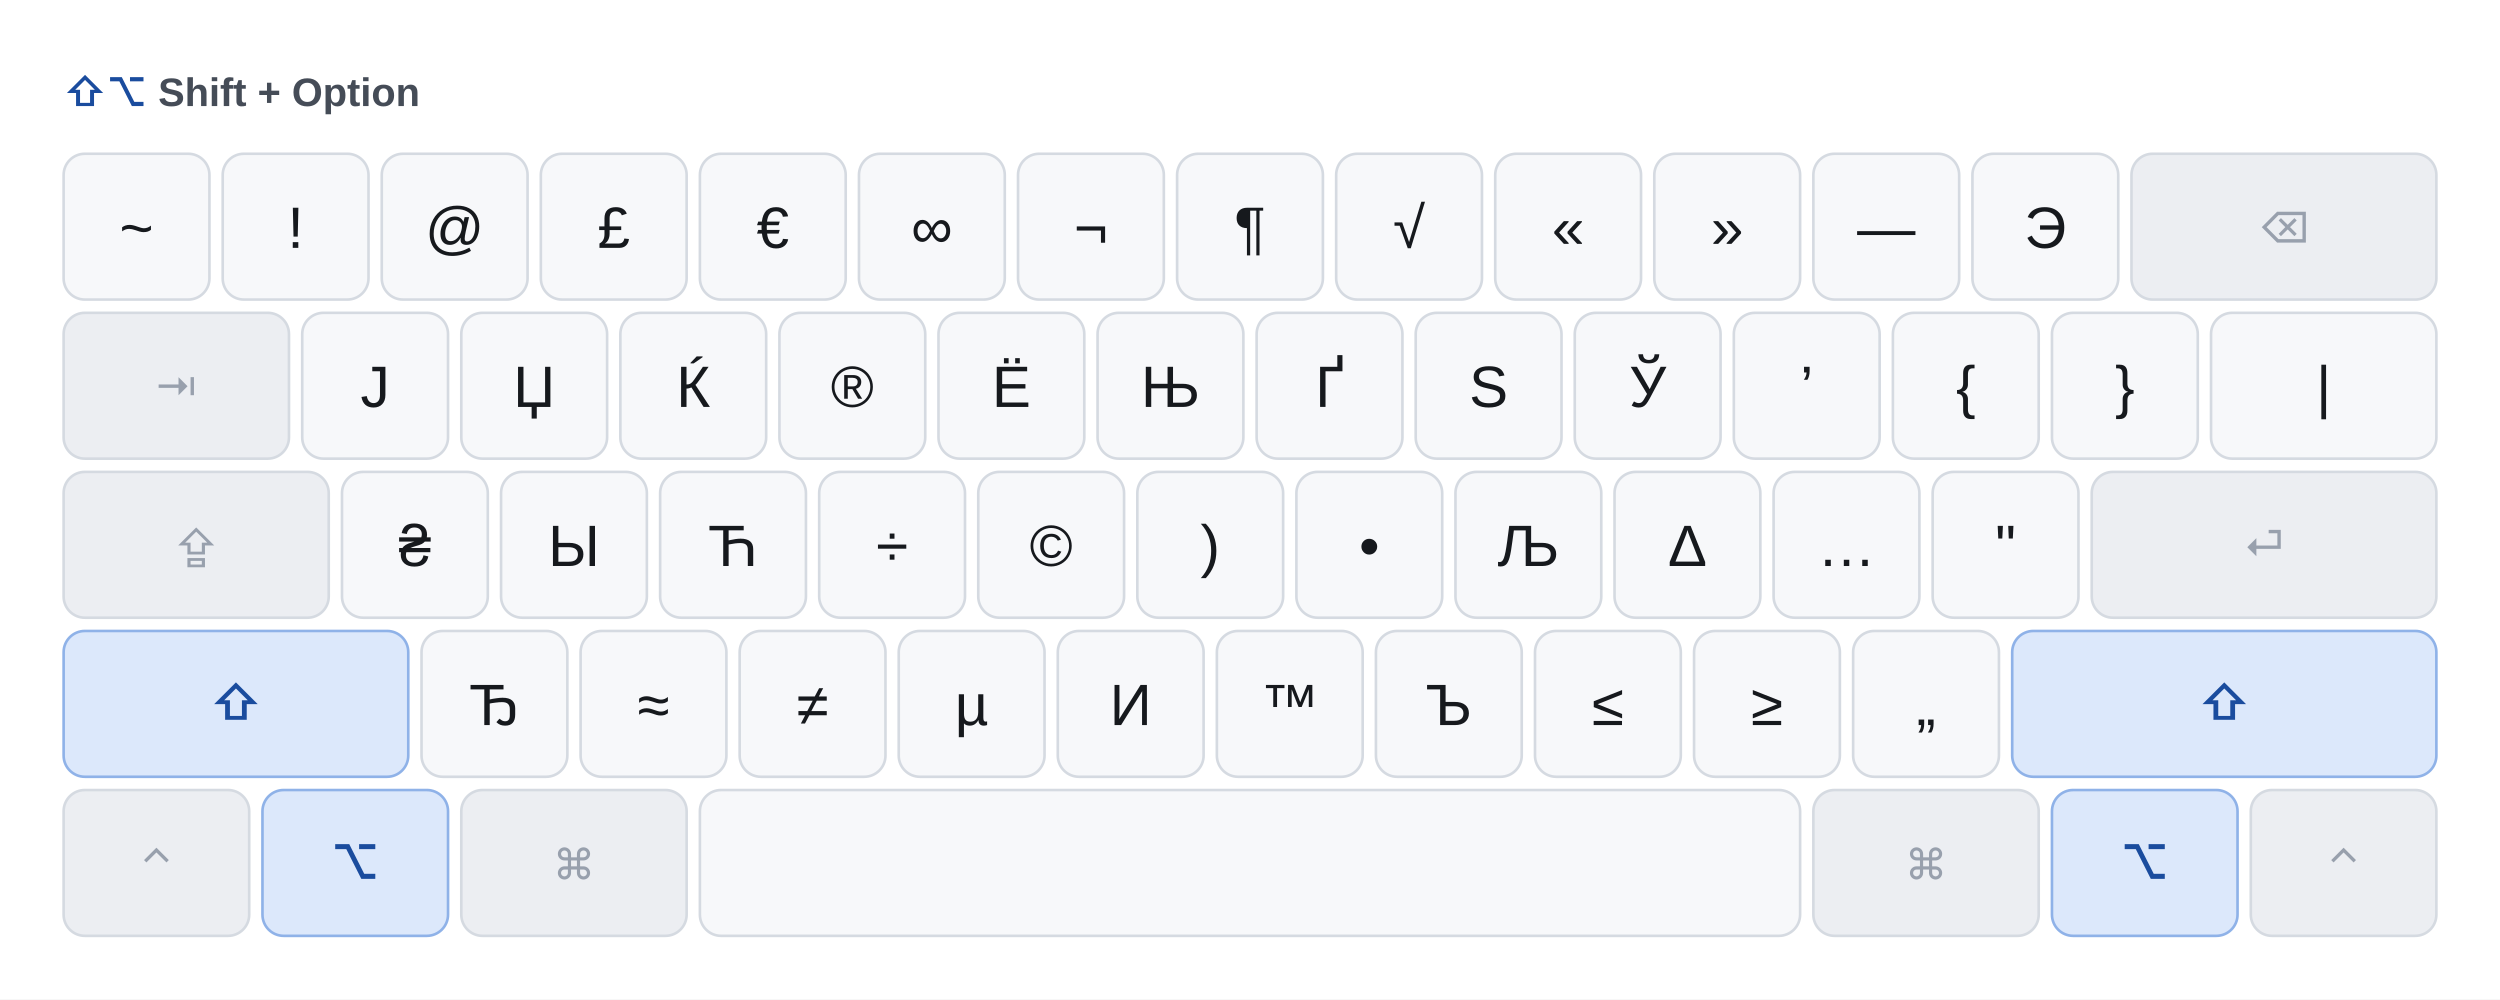
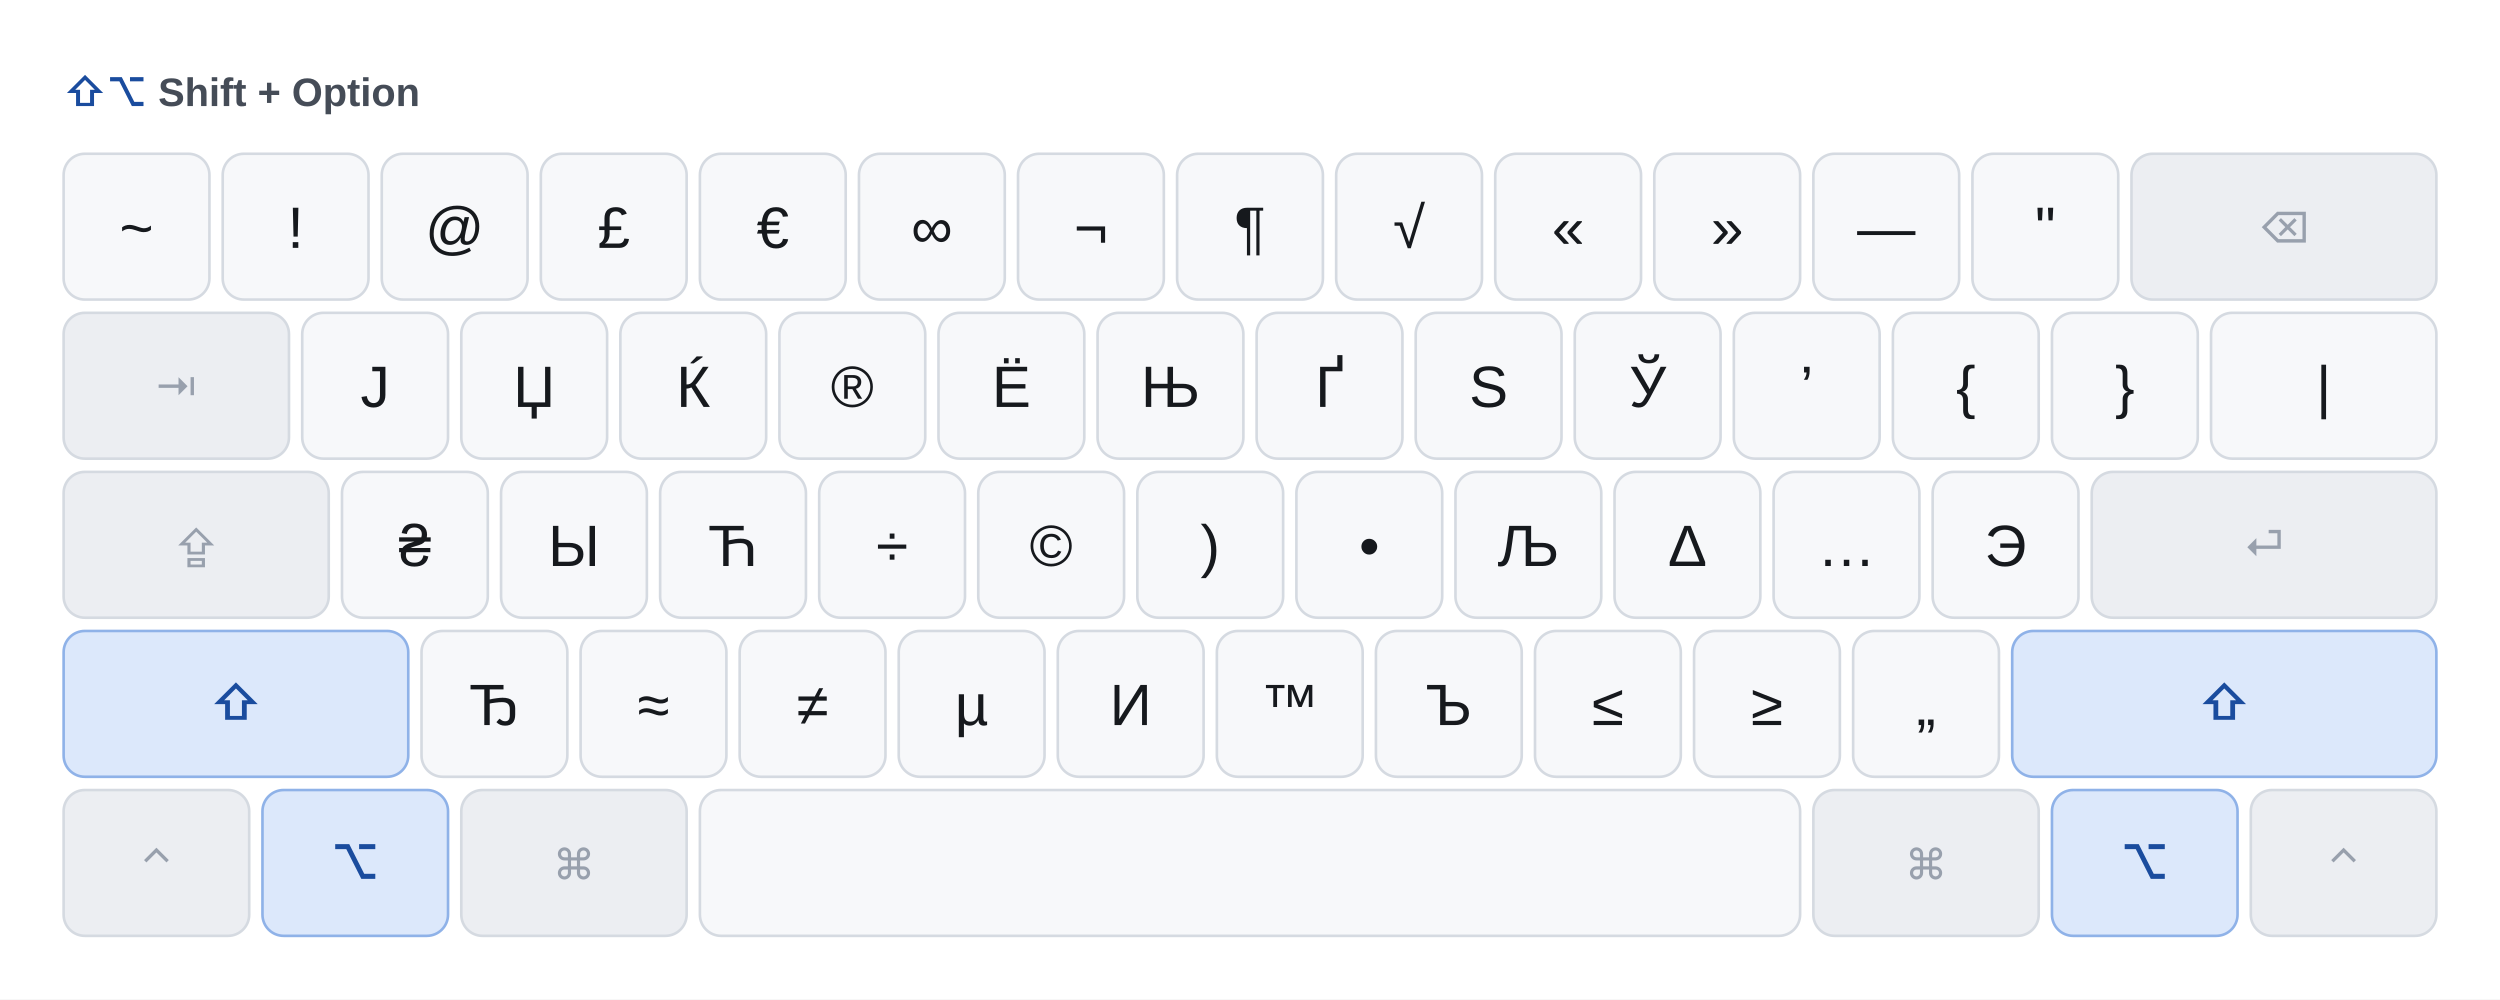
<svg xmlns="http://www.w3.org/2000/svg" width="943" height="377" viewBox="0 0 943 377" font-family="ui-sans-serif, -apple-system, BlinkMacSystemFont, 'SF Pro Text', 'Helvetica Neue', 'Segoe UI', Arial, sans-serif" role="img" aria-label="Ukrainian - Mac PC keyboard diagram, shift+option layer.">
  <rect width="943" height="377" fill="#ffffff" />
  <text x="24" y="40" font-size="15" fill="#454c57" text-anchor="start" font-weight="600">
    <tspan fill="#1a4c9e">⇧⌥</tspan>  Shift + Option</text>
  <rect x="24" y="58" width="55" height="55" rx="8" fill="#f7f8fa" stroke="#d5dae1" stroke-width="1" />
  <text x="51.5" y="93.5" font-size="22" fill="#16191d" text-anchor="middle">~</text>
  <rect x="84" y="58" width="55" height="55" rx="8" fill="#f7f8fa" stroke="#d5dae1" stroke-width="1" />
  <text x="111.5" y="93.5" font-size="22" fill="#16191d" text-anchor="middle">!</text>
  <rect x="144" y="58" width="55" height="55" rx="8" fill="#f7f8fa" stroke="#d5dae1" stroke-width="1" />
  <text x="171.5" y="93.5" font-size="22" fill="#16191d" text-anchor="middle">@</text>
  <rect x="204" y="58" width="55" height="55" rx="8" fill="#f7f8fa" stroke="#d5dae1" stroke-width="1" />
  <text x="231.5" y="93.5" font-size="22" fill="#16191d" text-anchor="middle">£</text>
  <rect x="264" y="58" width="55" height="55" rx="8" fill="#f7f8fa" stroke="#d5dae1" stroke-width="1" />
  <text x="291.5" y="93.5" font-size="22" fill="#16191d" text-anchor="middle">€</text>
  <rect x="324" y="58" width="55" height="55" rx="8" fill="#f7f8fa" stroke="#d5dae1" stroke-width="1" />
  <text x="351.5" y="93.5" font-size="22" fill="#16191d" text-anchor="middle">∞</text>
  <rect x="384" y="58" width="55" height="55" rx="8" fill="#f7f8fa" stroke="#d5dae1" stroke-width="1" />
  <text x="411.5" y="93.5" font-size="22" fill="#16191d" text-anchor="middle">¬</text>
  <rect x="444" y="58" width="55" height="55" rx="8" fill="#f7f8fa" stroke="#d5dae1" stroke-width="1" />
  <text x="471.5" y="93.5" font-size="22" fill="#16191d" text-anchor="middle">¶</text>
  <rect x="504" y="58" width="55" height="55" rx="8" fill="#f7f8fa" stroke="#d5dae1" stroke-width="1" />
  <text x="531.5" y="93.5" font-size="22" fill="#16191d" text-anchor="middle">√</text>
  <rect x="564" y="58" width="55" height="55" rx="8" fill="#f7f8fa" stroke="#d5dae1" stroke-width="1" />
  <text x="591.5" y="93.5" font-size="22" fill="#16191d" text-anchor="middle">«</text>
  <rect x="624" y="58" width="55" height="55" rx="8" fill="#f7f8fa" stroke="#d5dae1" stroke-width="1" />
  <text x="651.5" y="93.5" font-size="22" fill="#16191d" text-anchor="middle">»</text>
  <rect x="684" y="58" width="55" height="55" rx="8" fill="#f7f8fa" stroke="#d5dae1" stroke-width="1" />
  <text x="711.5" y="93.5" font-size="22" fill="#16191d" text-anchor="middle">—</text>
  <rect x="744" y="58" width="55" height="55" rx="8" fill="#f7f8fa" stroke="#d5dae1" stroke-width="1" />
-   <text x="771.5" y="93.5" font-size="22" fill="#16191d" text-anchor="middle">Э</text>
+   <text x="771.5" y="93.5" font-size="22" fill="#16191d" text-anchor="middle">"</text>
  <rect x="804" y="58" width="115" height="55" rx="8" fill="#eceef2" stroke="#d5dae1" stroke-width="1" />
  <text x="861.5" y="91.5" font-size="16" fill="#98a0ad" text-anchor="middle">⌫</text>
  <rect x="24" y="118" width="85" height="55" rx="8" fill="#eceef2" stroke="#d5dae1" stroke-width="1" />
  <text x="66.5" y="151.5" font-size="16" fill="#98a0ad" text-anchor="middle">⇥</text>
  <rect x="114" y="118" width="55" height="55" rx="8" fill="#f7f8fa" stroke="#d5dae1" stroke-width="1" />
  <text x="141.5" y="153.5" font-size="22" fill="#16191d" text-anchor="middle">Ј</text>
  <rect x="174" y="118" width="55" height="55" rx="8" fill="#f7f8fa" stroke="#d5dae1" stroke-width="1" />
  <text x="201.5" y="153.5" font-size="22" fill="#16191d" text-anchor="middle">Џ</text>
  <rect x="234" y="118" width="55" height="55" rx="8" fill="#f7f8fa" stroke="#d5dae1" stroke-width="1" />
  <text x="261.5" y="153.5" font-size="22" fill="#16191d" text-anchor="middle">Ќ</text>
  <rect x="294" y="118" width="55" height="55" rx="8" fill="#f7f8fa" stroke="#d5dae1" stroke-width="1" />
  <text x="321.5" y="153.5" font-size="22" fill="#16191d" text-anchor="middle">®</text>
  <rect x="354" y="118" width="55" height="55" rx="8" fill="#f7f8fa" stroke="#d5dae1" stroke-width="1" />
  <text x="381.5" y="153.5" font-size="22" fill="#16191d" text-anchor="middle">Ё</text>
  <rect x="414" y="118" width="55" height="55" rx="8" fill="#f7f8fa" stroke="#d5dae1" stroke-width="1" />
  <text x="441.5" y="153.5" font-size="22" fill="#16191d" text-anchor="middle">Њ</text>
  <rect x="474" y="118" width="55" height="55" rx="8" fill="#f7f8fa" stroke="#d5dae1" stroke-width="1" />
  <text x="501.5" y="153.5" font-size="22" fill="#16191d" text-anchor="middle">Ґ</text>
  <rect x="534" y="118" width="55" height="55" rx="8" fill="#f7f8fa" stroke="#d5dae1" stroke-width="1" />
  <text x="561.5" y="153.5" font-size="22" fill="#16191d" text-anchor="middle">Ѕ</text>
  <rect x="594" y="118" width="55" height="55" rx="8" fill="#f7f8fa" stroke="#d5dae1" stroke-width="1" />
  <text x="621.5" y="153.5" font-size="22" fill="#16191d" text-anchor="middle">Ў</text>
  <rect x="654" y="118" width="55" height="55" rx="8" fill="#f7f8fa" stroke="#d5dae1" stroke-width="1" />
  <text x="681.5" y="153.5" font-size="22" fill="#16191d" text-anchor="middle">’</text>
  <rect x="714" y="118" width="55" height="55" rx="8" fill="#f7f8fa" stroke="#d5dae1" stroke-width="1" />
  <text x="741.5" y="153.5" font-size="22" fill="#16191d" text-anchor="middle">{</text>
  <rect x="774" y="118" width="55" height="55" rx="8" fill="#f7f8fa" stroke="#d5dae1" stroke-width="1" />
  <text x="801.5" y="153.5" font-size="22" fill="#16191d" text-anchor="middle">}</text>
  <rect x="834" y="118" width="85" height="55" rx="8" fill="#f7f8fa" stroke="#d5dae1" stroke-width="1" />
  <text x="876.5" y="153.5" font-size="22" fill="#16191d" text-anchor="middle">|</text>
  <rect x="24" y="178" width="100" height="55" rx="8" fill="#eceef2" stroke="#d5dae1" stroke-width="1" />
  <text x="74" y="211.5" font-size="16" fill="#98a0ad" text-anchor="middle">⇪</text>
  <rect x="129" y="178" width="55" height="55" rx="8" fill="#f7f8fa" stroke="#d5dae1" stroke-width="1" />
  <text x="156.5" y="213.5" font-size="22" fill="#16191d" text-anchor="middle">₴</text>
  <rect x="189" y="178" width="55" height="55" rx="8" fill="#f7f8fa" stroke="#d5dae1" stroke-width="1" />
  <text x="216.5" y="213.5" font-size="22" fill="#16191d" text-anchor="middle">Ы</text>
  <rect x="249" y="178" width="55" height="55" rx="8" fill="#f7f8fa" stroke="#d5dae1" stroke-width="1" />
  <text x="276.5" y="213.5" font-size="22" fill="#16191d" text-anchor="middle">Ћ</text>
  <rect x="309" y="178" width="55" height="55" rx="8" fill="#f7f8fa" stroke="#d5dae1" stroke-width="1" />
  <text x="336.5" y="213.5" font-size="22" fill="#16191d" text-anchor="middle">÷</text>
  <rect x="369" y="178" width="55" height="55" rx="8" fill="#f7f8fa" stroke="#d5dae1" stroke-width="1" />
  <text x="396.5" y="213.5" font-size="22" fill="#16191d" text-anchor="middle">©</text>
  <rect x="429" y="178" width="55" height="55" rx="8" fill="#f7f8fa" stroke="#d5dae1" stroke-width="1" />
  <text x="456.5" y="213.5" font-size="22" fill="#16191d" text-anchor="middle">)</text>
  <rect x="489" y="178" width="55" height="55" rx="8" fill="#f7f8fa" stroke="#d5dae1" stroke-width="1" />
  <text x="516.5" y="213.5" font-size="22" fill="#16191d" text-anchor="middle">•</text>
  <rect x="549" y="178" width="55" height="55" rx="8" fill="#f7f8fa" stroke="#d5dae1" stroke-width="1" />
  <text x="576.5" y="213.5" font-size="22" fill="#16191d" text-anchor="middle">Љ</text>
  <rect x="609" y="178" width="55" height="55" rx="8" fill="#f7f8fa" stroke="#d5dae1" stroke-width="1" />
  <text x="636.5" y="213.5" font-size="22" fill="#16191d" text-anchor="middle">∆</text>
  <rect x="669" y="178" width="55" height="55" rx="8" fill="#f7f8fa" stroke="#d5dae1" stroke-width="1" />
  <text x="696.5" y="213.5" font-size="22" fill="#16191d" text-anchor="middle">…</text>
  <rect x="729" y="178" width="55" height="55" rx="8" fill="#f7f8fa" stroke="#d5dae1" stroke-width="1" />
-   <text x="756.5" y="213.5" font-size="22" fill="#16191d" text-anchor="middle">"</text>
+   <text x="756.5" y="213.5" font-size="22" fill="#16191d" text-anchor="middle">Э</text>
  <rect x="789" y="178" width="130" height="55" rx="8" fill="#eceef2" stroke="#d5dae1" stroke-width="1" />
  <text x="854" y="211.5" font-size="16" fill="#98a0ad" text-anchor="middle">⏎</text>
  <rect x="24" y="238" width="130" height="55" rx="8" fill="#dce8fb" stroke="#8fb2e8" stroke-width="1" />
  <text x="89" y="271.5" font-size="18" fill="#1a4c9e" text-anchor="middle" font-weight="600">⇧</text>
  <rect x="159" y="238" width="55" height="55" rx="8" fill="#f7f8fa" stroke="#d5dae1" stroke-width="1" />
  <text x="186.5" y="273.5" font-size="22" fill="#16191d" text-anchor="middle">Ђ</text>
  <rect x="219" y="238" width="55" height="55" rx="8" fill="#f7f8fa" stroke="#d5dae1" stroke-width="1" />
  <text x="246.5" y="273.5" font-size="22" fill="#16191d" text-anchor="middle">≈</text>
  <rect x="279" y="238" width="55" height="55" rx="8" fill="#f7f8fa" stroke="#d5dae1" stroke-width="1" />
  <text x="306.5" y="273.5" font-size="22" fill="#16191d" text-anchor="middle">≠</text>
  <rect x="339" y="238" width="55" height="55" rx="8" fill="#f7f8fa" stroke="#d5dae1" stroke-width="1" />
  <text x="366.5" y="273.5" font-size="22" fill="#16191d" text-anchor="middle">µ</text>
  <rect x="399" y="238" width="55" height="55" rx="8" fill="#f7f8fa" stroke="#d5dae1" stroke-width="1" />
  <text x="426.5" y="273.5" font-size="22" fill="#16191d" text-anchor="middle">И</text>
  <rect x="459" y="238" width="55" height="55" rx="8" fill="#f7f8fa" stroke="#d5dae1" stroke-width="1" />
  <text x="486.5" y="273.5" font-size="22" fill="#16191d" text-anchor="middle">™</text>
  <rect x="519" y="238" width="55" height="55" rx="8" fill="#f7f8fa" stroke="#d5dae1" stroke-width="1" />
  <text x="546.5" y="273.5" font-size="22" fill="#16191d" text-anchor="middle">Ъ</text>
  <rect x="579" y="238" width="55" height="55" rx="8" fill="#f7f8fa" stroke="#d5dae1" stroke-width="1" />
  <text x="606.5" y="273.5" font-size="22" fill="#16191d" text-anchor="middle">≤</text>
  <rect x="639" y="238" width="55" height="55" rx="8" fill="#f7f8fa" stroke="#d5dae1" stroke-width="1" />
  <text x="666.5" y="273.5" font-size="22" fill="#16191d" text-anchor="middle">≥</text>
  <rect x="699" y="238" width="55" height="55" rx="8" fill="#f7f8fa" stroke="#d5dae1" stroke-width="1" />
  <text x="726.5" y="273.5" font-size="22" fill="#16191d" text-anchor="middle">„</text>
  <rect x="759" y="238" width="160" height="55" rx="8" fill="#dce8fb" stroke="#8fb2e8" stroke-width="1" />
  <text x="839" y="271.5" font-size="18" fill="#1a4c9e" text-anchor="middle" font-weight="600">⇧</text>
  <rect x="24" y="298" width="70" height="55" rx="8" fill="#eceef2" stroke="#d5dae1" stroke-width="1" />
  <text x="59" y="331.5" font-size="16" fill="#98a0ad" text-anchor="middle">⌃</text>
  <rect x="99" y="298" width="70" height="55" rx="8" fill="#dce8fb" stroke="#8fb2e8" stroke-width="1" />
  <text x="134" y="331.5" font-size="18" fill="#1a4c9e" text-anchor="middle" font-weight="600">⌥</text>
  <rect x="174" y="298" width="85" height="55" rx="8" fill="#eceef2" stroke="#d5dae1" stroke-width="1" />
  <text x="216.5" y="331.5" font-size="16" fill="#98a0ad" text-anchor="middle">⌘</text>
  <rect x="264" y="298" width="415" height="55" rx="8" fill="#f7f8fa" stroke="#d5dae1" stroke-width="1" />
  <rect x="684" y="298" width="85" height="55" rx="8" fill="#eceef2" stroke="#d5dae1" stroke-width="1" />
  <text x="726.5" y="331.5" font-size="16" fill="#98a0ad" text-anchor="middle">⌘</text>
  <rect x="774" y="298" width="70" height="55" rx="8" fill="#dce8fb" stroke="#8fb2e8" stroke-width="1" />
  <text x="809" y="331.5" font-size="18" fill="#1a4c9e" text-anchor="middle" font-weight="600">⌥</text>
  <rect x="849" y="298" width="70" height="55" rx="8" fill="#eceef2" stroke="#d5dae1" stroke-width="1" />
  <text x="884" y="331.5" font-size="16" fill="#98a0ad" text-anchor="middle">⌃</text>
</svg>
